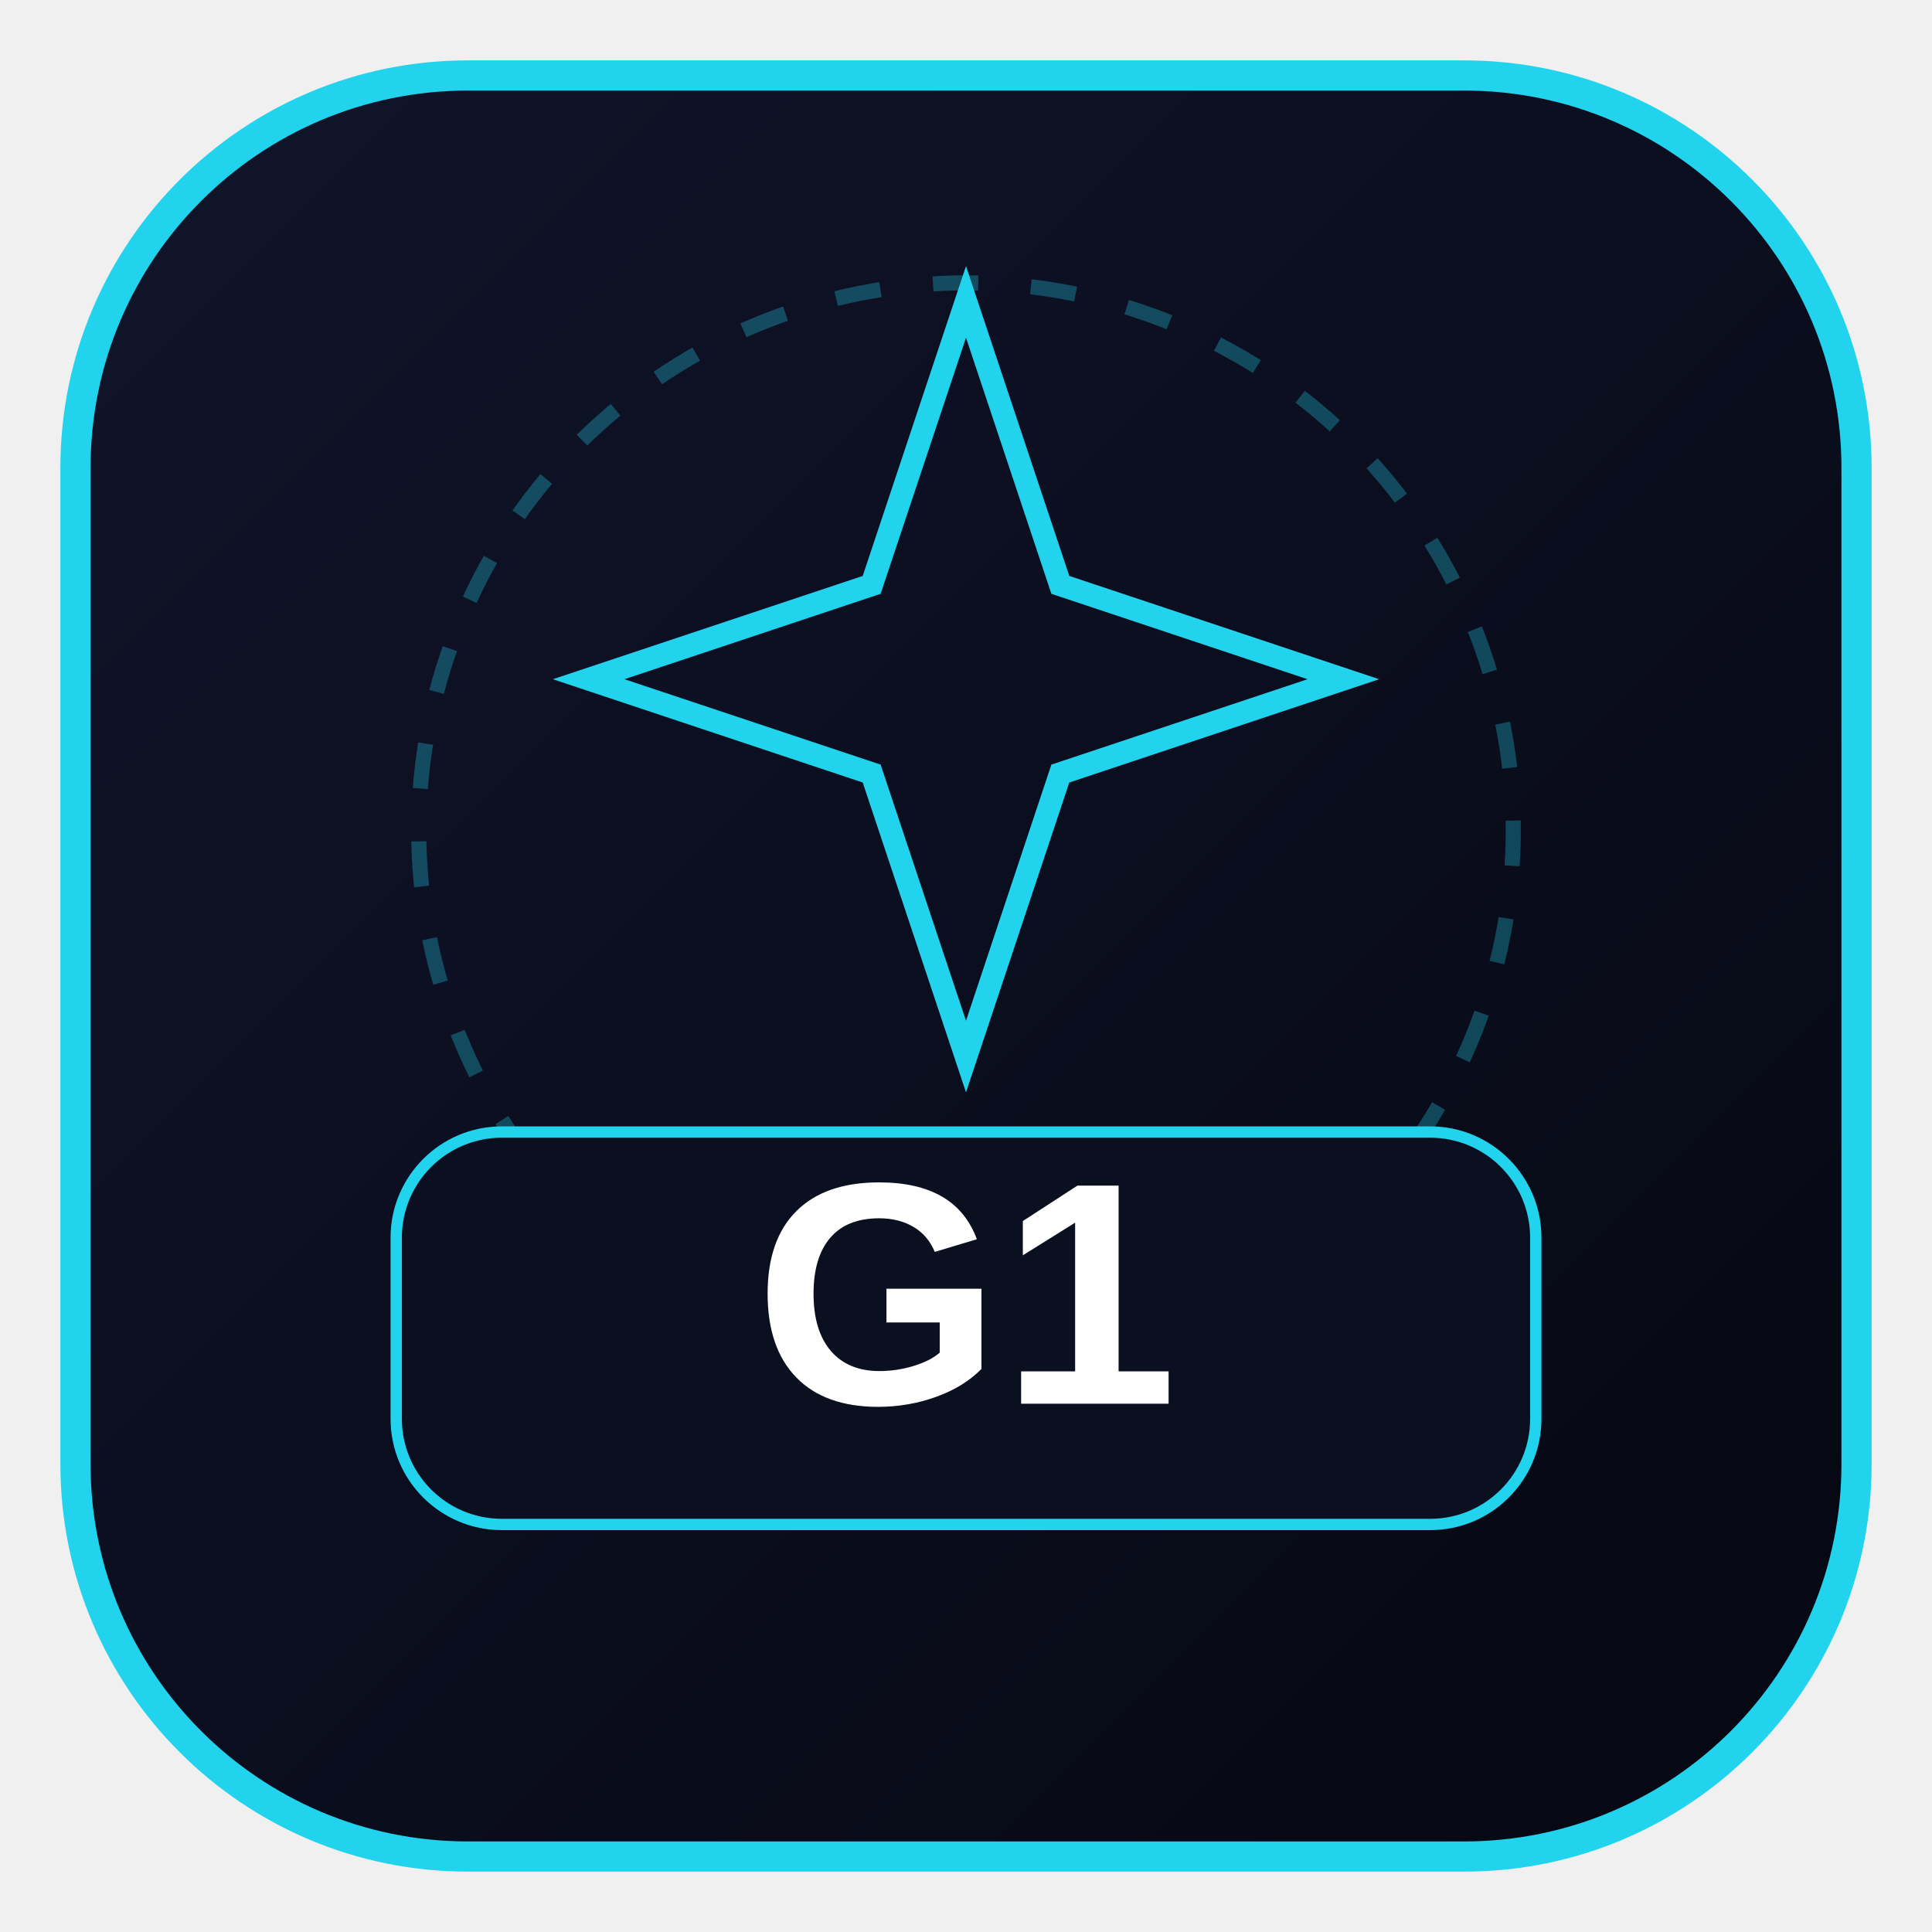
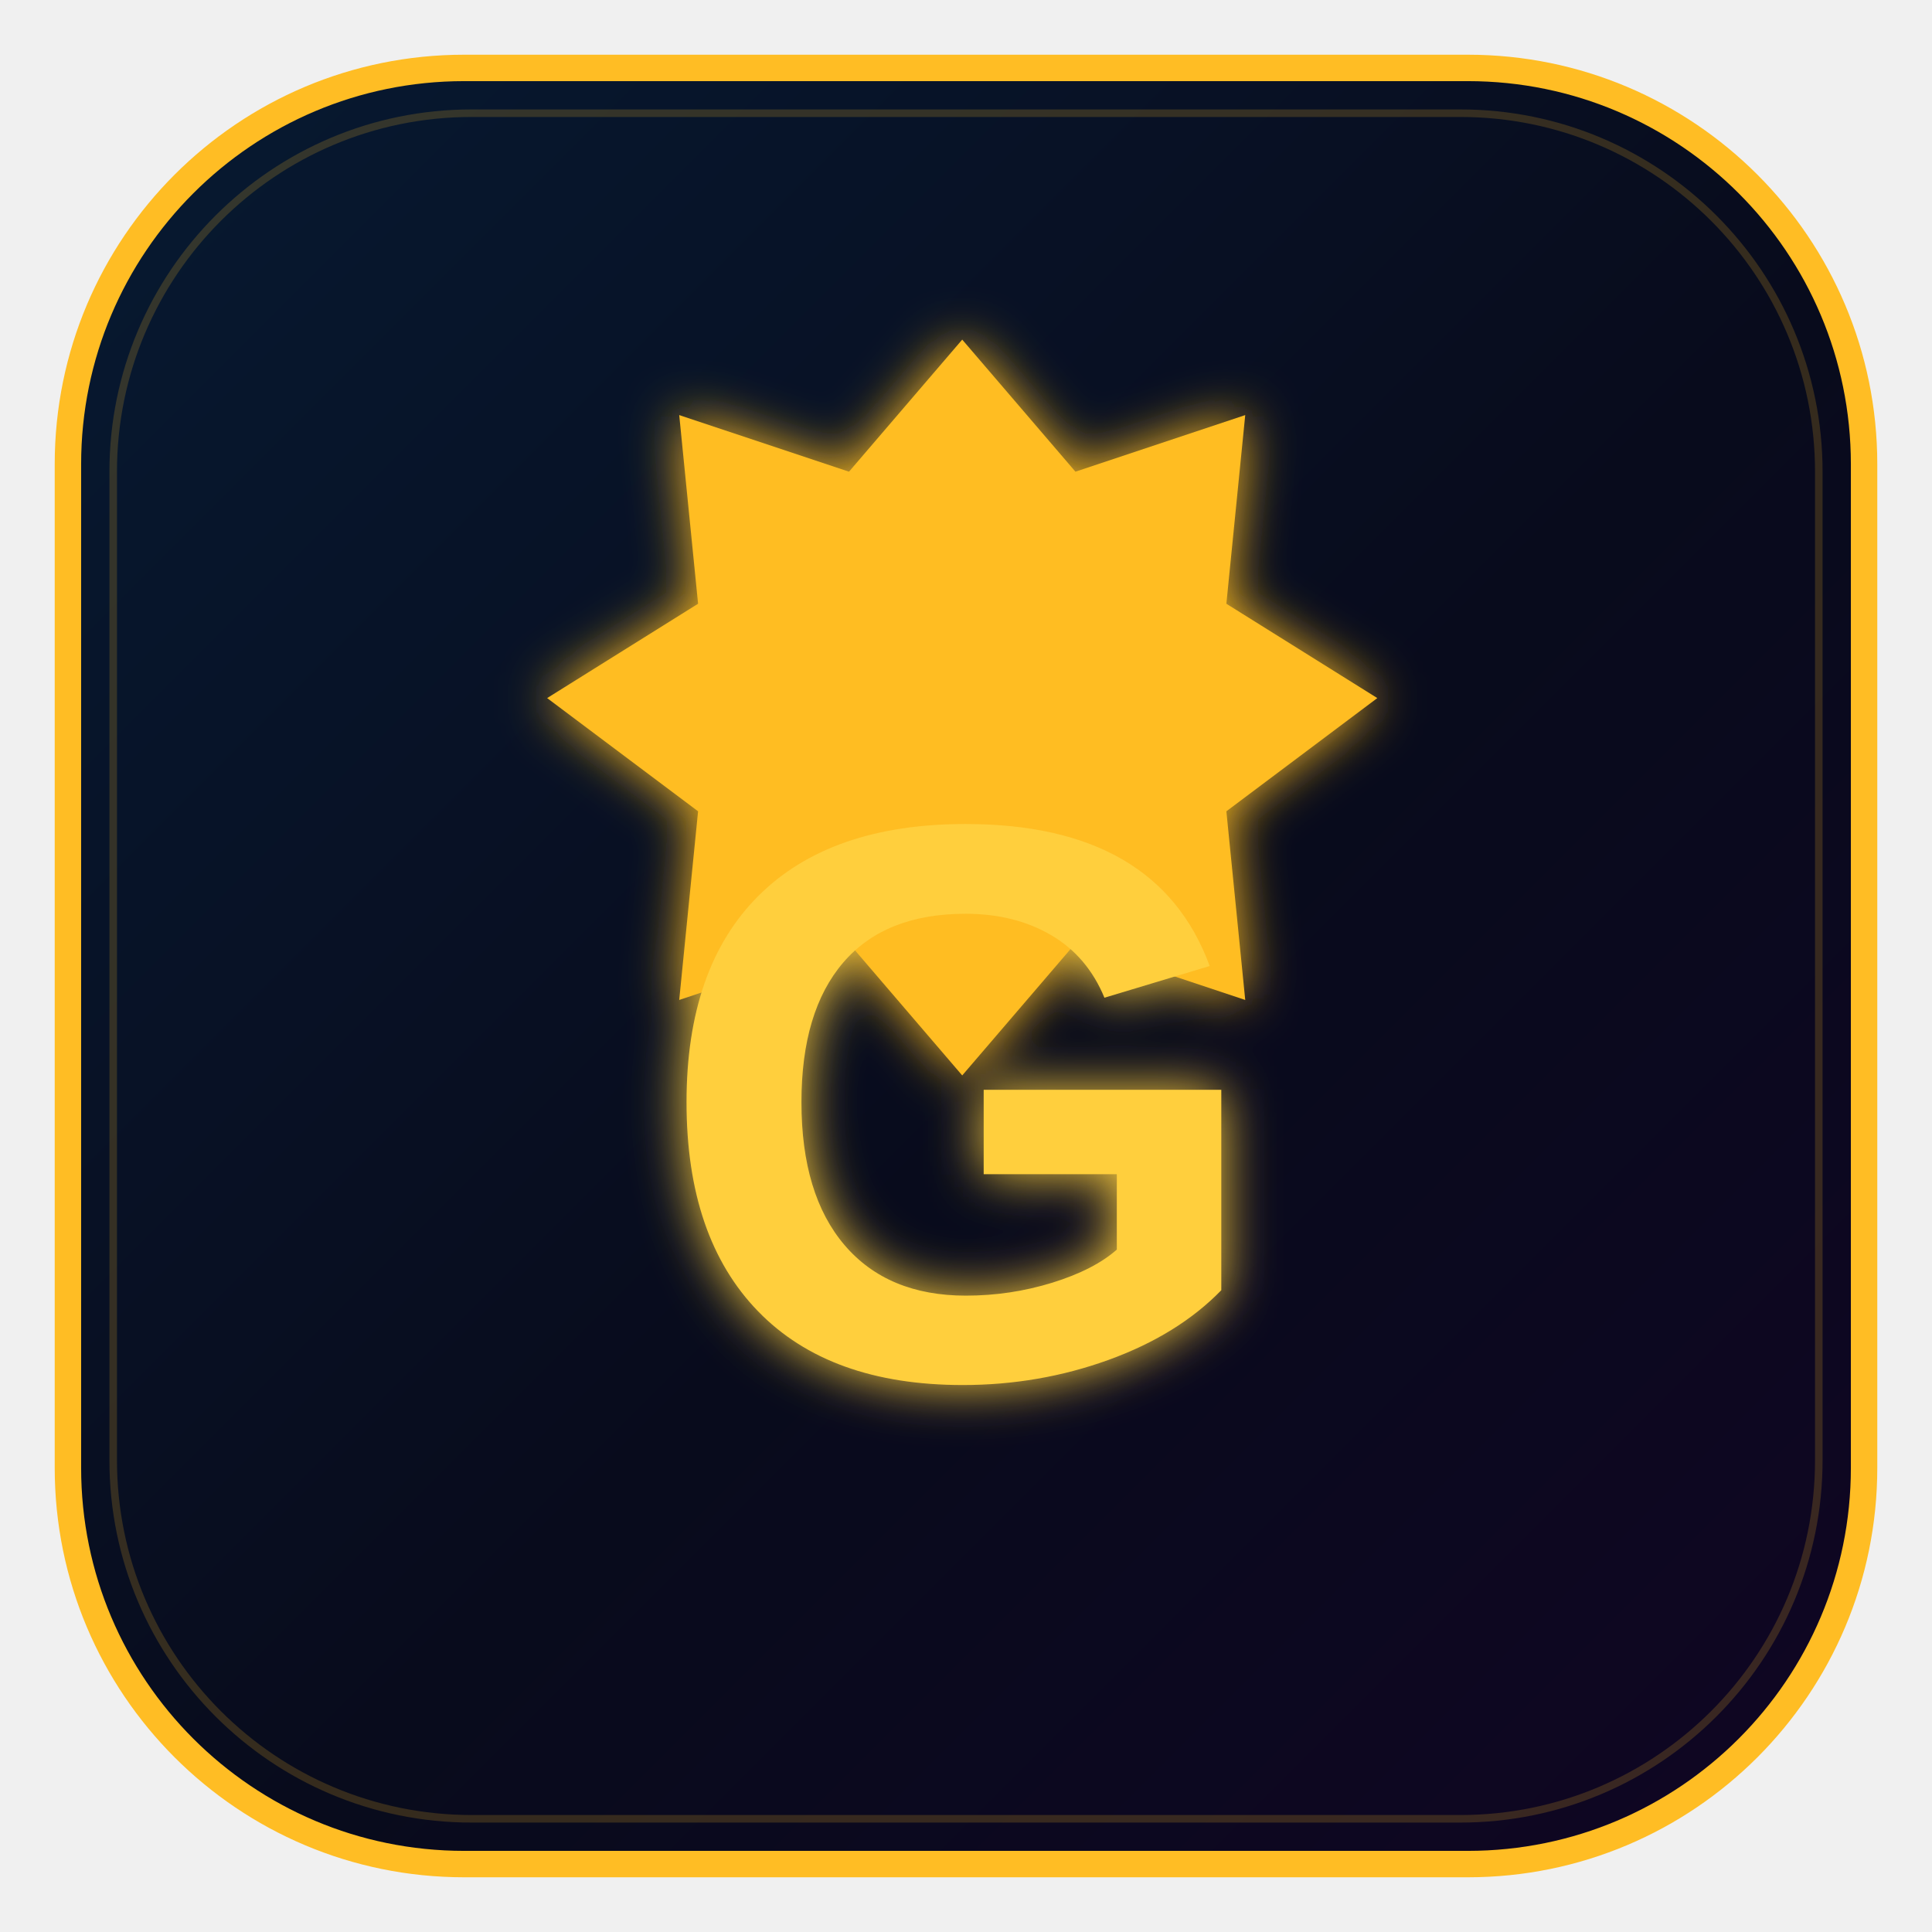
<svg xmlns="http://www.w3.org/2000/svg" width="512" height="512" viewBox="0 0 512 512">
  <defs>
-     <linearGradient id="b" x1="0" y1="0" x2="1" y2="1">
-       <stop stop-color="#11152b" />
-       <stop offset="1" stop-color="#050711" />
+     <linearGradient id="bg" x1="0" y1="0" x2="1" y2="1">
+       <stop stop-color="#071a32" />
+       <stop offset=".55" stop-color="#080b1c" />
+       <stop offset="1" stop-color="#100523" />
    </linearGradient>
+     <filter id="glow">
+       <feGaussianBlur stdDeviation="7" result="b" />
+       <feMerge>
+         <feMergeNode in="b" />
+         <feMergeNode in="SourceGraphic" />
+       </feMerge>
+     </filter>
  </defs>
-   <rect x="20" y="20" width="472" height="472" rx="104" fill="url(#b)" stroke="#22d3ee" stroke-width="8" />
-   <circle cx="256" cy="220" r="145" fill="none" stroke="#22d3ee" stroke-opacity=".3" stroke-width="4" stroke-dasharray="12 14" transform="rotate(740 256 220)" />
-   <path d="M256 80 L281 155 L356 180 L281 205 L256 280 L231 205 L156 180 L231 155 Z" fill="none" stroke="#22d3ee" stroke-width="6" />
-   <rect x="105" y="300" width="302" height="104" rx="28" fill="#0b1020" stroke="#22d3ee" stroke-width="3" />
-   <text x="256" y="372" fill="#fff" font-family="Arial,sans-serif" font-size="84" font-weight="800" text-anchor="middle">G1</text>
+   <rect x="18" y="18" width="476" height="476" rx="105" fill="url(#bg)" stroke="#ffbd24" stroke-width="7" />
+   <rect x="30" y="30" width="452" height="452" rx="95" fill="none" stroke="#ffbd24" stroke-opacity=".18" stroke-width="2" />
+   <g color="#ffbd24" filter="url(#glow)" stroke-linecap="round" stroke-linejoin="round">
+     <path d="M255 90l30 35 45-15-5 50 40 25-40 30 5 50-45-15-30 35-30-35-45 15 5-50-40-30 40-25-5-50 45 15z" fill="currentColor" />
+     <text x="255" y="365" text-anchor="middle" font-size="210" font-family="Arial" font-weight="800" fill="#ffcf3d">G</text>
+   </g>
</svg>
